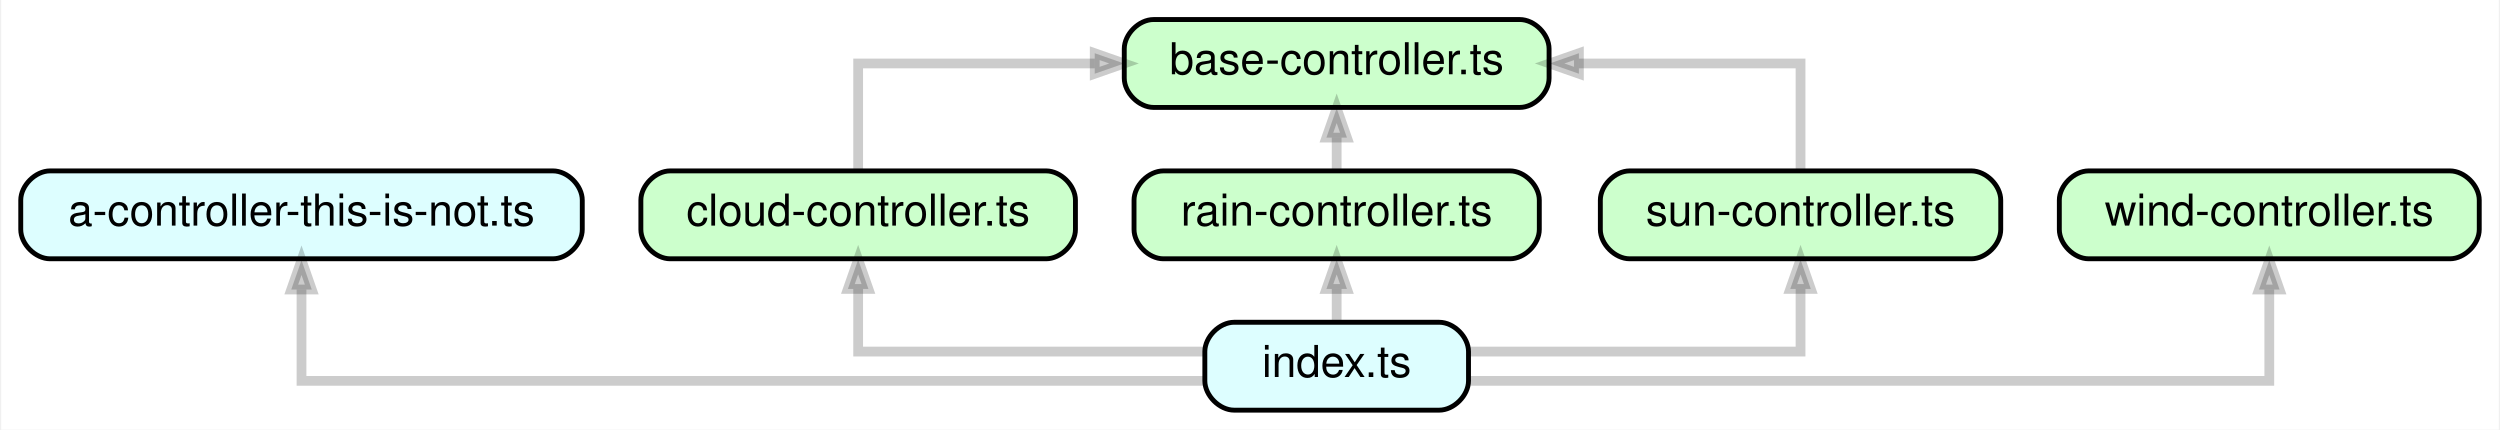
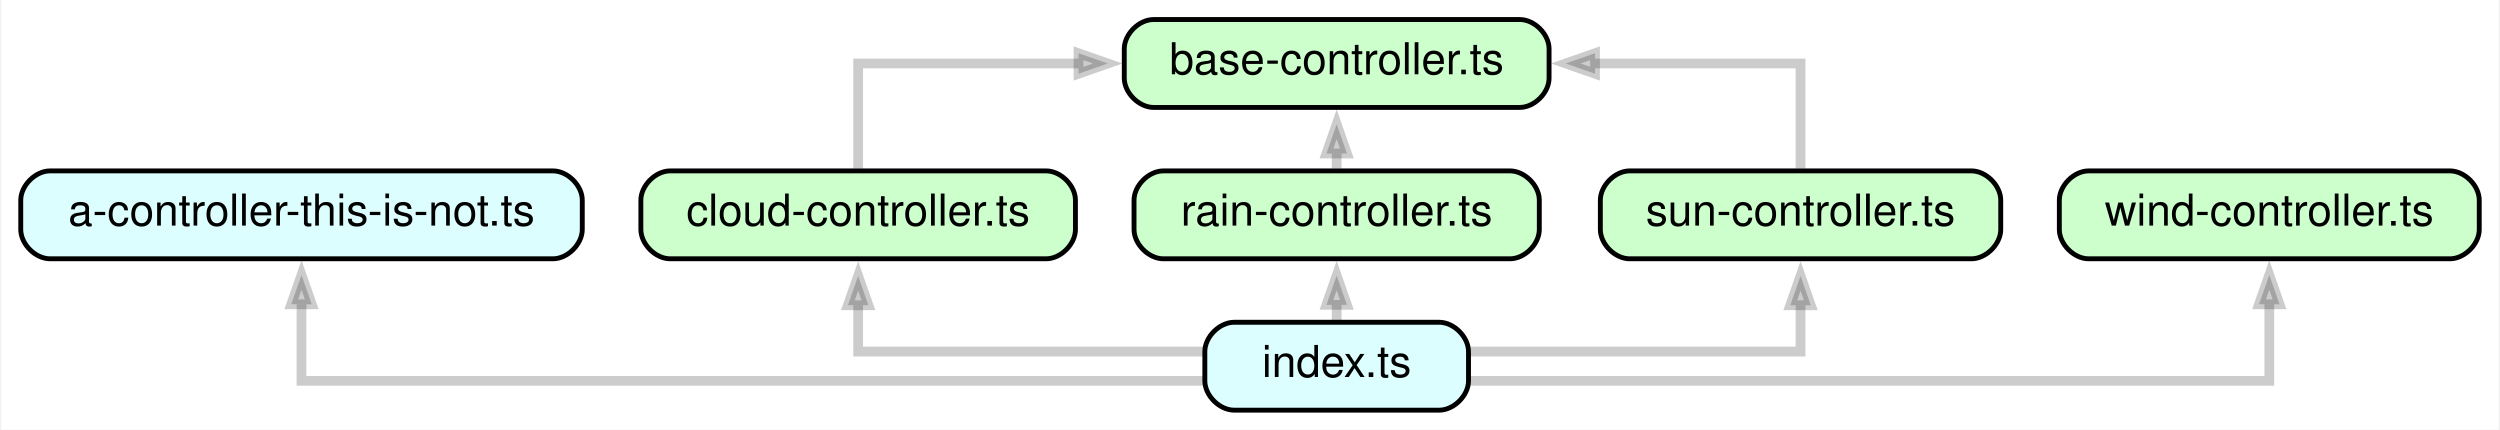
<svg xmlns="http://www.w3.org/2000/svg" xmlns:xlink="http://www.w3.org/1999/xlink" width="512pt" height="88pt" viewBox="0.00 0.00 511.50 88.00">
  <g id="graph0" class="graph" transform="scale(1 1) rotate(0) translate(4 84)">
-     <polygon fill="white" stroke="transparent" points="-4,4 -4,-84 507.5,-84 507.5,4 -4,4" />
+     <polygon fill="white" stroke="none" points="-4,4 -4,-84 507.5,-84 507.5,4 -4,4" />
    <g id="node1" class="node">
      <g id="a_node1">
        <a xlink:href="a-controller-this-is-not.ts" xlink:title="a-controller-this-is-not.ts">
          <path fill="#ddfeff" stroke="black" d="M109,-49C109,-49 6,-49 6,-49 3,-49 0,-46 0,-43 0,-43 0,-37 0,-37 0,-34 3,-31 6,-31 6,-31 109,-31 109,-31 112,-31 115,-34 115,-37 115,-37 115,-43 115,-43 115,-46 112,-49 109,-49" />
          <text text-anchor="middle" x="57.5" y="-37.8" font-family="Helvetica,sans-Serif" font-size="9.00">a-controller-this-is-not.ts</text>
        </a>
      </g>
    </g>
    <g id="node2" class="node">
      <g id="a_node2">
        <a xlink:href="base-controller.ts" xlink:title="base-controller.ts">
          <path fill="#ccffcc" stroke="black" d="M307,-80C307,-80 232,-80 232,-80 229,-80 226,-77 226,-74 226,-74 226,-68 226,-68 226,-65 229,-62 232,-62 232,-62 307,-62 307,-62 310,-62 313,-65 313,-68 313,-68 313,-74 313,-74 313,-77 310,-80 307,-80" />
          <text text-anchor="middle" x="269.5" y="-68.8" font-family="Helvetica,sans-Serif" font-size="9.00">base-controller.ts</text>
        </a>
      </g>
    </g>
    <g id="node3" class="node">
      <g id="a_node3">
        <a xlink:href="cloud-controller.ts" xlink:title="cloud-controller.ts">
          <path fill="#ccffcc" stroke="black" d="M210,-49C210,-49 133,-49 133,-49 130,-49 127,-46 127,-43 127,-43 127,-37 127,-37 127,-34 130,-31 133,-31 133,-31 210,-31 210,-31 213,-31 216,-34 216,-37 216,-37 216,-43 216,-43 216,-46 213,-49 210,-49" />
          <text text-anchor="middle" x="171.5" y="-37.8" font-family="Helvetica,sans-Serif" font-size="9.00">cloud-controller.ts</text>
        </a>
      </g>
    </g>
    <g id="edge1" class="edge">
-       <path fill="none" stroke="#000000" stroke-width="2" stroke-opacity="0.2" d="M171.5,-49.13C171.5,-58.28 171.5,-71 171.5,-71 171.5,-71 219.95,-71 219.95,-71" />
-       <polygon fill="#000000" fill-opacity="0.2" stroke="#000000" stroke-width="2" stroke-opacity="0.2" points="219.95,-73.1 225.95,-71 219.95,-68.9 219.95,-73.1" />
+       <path fill="none" stroke="#000000" stroke-width="2" stroke-opacity="0.2" d="M171.5,-49.47C171.5,-58.59 171.5,-71 171.5,-71 171.5,-71 216.63,-71 216.63,-71" />
+       <polygon fill="#000000" fill-opacity="0.2" stroke="#000000" stroke-width="2" stroke-opacity="0.2" points="216.63,-73.1 222.63,-71 216.63,-68.9 216.63,-73.1" />
    </g>
    <g id="node4" class="node">
      <g id="a_node4">
        <a xlink:href="index.ts" xlink:title="index.ts">
          <path fill="#ddfeff" stroke="black" d="M290.5,-18C290.5,-18 248.5,-18 248.5,-18 245.5,-18 242.5,-15 242.5,-12 242.5,-12 242.5,-6 242.5,-6 242.5,-3 245.5,0 248.5,0 248.5,0 290.5,0 290.5,0 293.5,0 296.5,-3 296.5,-6 296.5,-6 296.5,-12 296.5,-12 296.5,-15 293.5,-18 290.5,-18" />
          <text text-anchor="middle" x="269.5" y="-6.8" font-family="Helvetica,sans-Serif" font-size="9.00">index.ts</text>
        </a>
      </g>
    </g>
    <g id="edge2" class="edge">
-       <path fill="none" stroke="#000000" stroke-width="2" stroke-opacity="0.2" d="M242.22,-6C184.96,-6 57.5,-6 57.5,-6 57.5,-6 57.5,-24.71 57.5,-24.71" />
-       <polygon fill="#000000" fill-opacity="0.2" stroke="#000000" stroke-width="2" stroke-opacity="0.2" points="55.4,-24.71 57.5,-30.71 59.6,-24.71 55.4,-24.71" />
+       <path fill="none" stroke="#000000" stroke-width="2" stroke-opacity="0.2" d="M242.22,-6C184.96,-6 57.5,-6 57.5,-6 57.5,-6 57.5,-21.68 57.5,-21.68" />
+       <polygon fill="#000000" fill-opacity="0.2" stroke="#000000" stroke-width="2" stroke-opacity="0.2" points="55.4,-21.68 57.5,-27.68 59.6,-21.68 55.4,-21.68" />
    </g>
    <g id="edge3" class="edge">
-       <path fill="none" stroke="#000000" stroke-width="2" stroke-opacity="0.2" d="M242.46,-12C213.45,-12 171.5,-12 171.5,-12 171.5,-12 171.5,-24.83 171.5,-24.83" />
-       <polygon fill="#000000" fill-opacity="0.2" stroke="#000000" stroke-width="2" stroke-opacity="0.2" points="169.4,-24.83 171.5,-30.83 173.6,-24.83 169.4,-24.83" />
+       <path fill="none" stroke="#000000" stroke-width="2" stroke-opacity="0.2" d="M242.2,-12C213.2,-12 171.5,-12 171.5,-12 171.5,-12 171.5,-21.49 171.5,-21.49" />
+       <polygon fill="#000000" fill-opacity="0.2" stroke="#000000" stroke-width="2" stroke-opacity="0.2" points="169.4,-21.49 171.5,-27.49 173.6,-21.49 169.4,-21.49" />
    </g>
    <g id="node5" class="node">
      <g id="a_node5">
        <a xlink:href="rain-controller.ts" xlink:title="rain-controller.ts">
          <path fill="#ccffcc" stroke="black" d="M305,-49C305,-49 234,-49 234,-49 231,-49 228,-46 228,-43 228,-43 228,-37 228,-37 228,-34 231,-31 234,-31 234,-31 305,-31 305,-31 308,-31 311,-34 311,-37 311,-37 311,-43 311,-43 311,-46 308,-49 305,-49" />
          <text text-anchor="middle" x="269.5" y="-37.8" font-family="Helvetica,sans-Serif" font-size="9.00">rain-controller.ts</text>
        </a>
      </g>
    </g>
    <g id="edge4" class="edge">
-       <path fill="none" stroke="#000000" stroke-width="2" stroke-opacity="0.2" d="M269.5,-18.13C269.5,-18.13 269.5,-24.82 269.5,-24.82" />
-       <polygon fill="#000000" fill-opacity="0.2" stroke="#000000" stroke-width="2" stroke-opacity="0.2" points="267.4,-24.82 269.5,-30.82 271.6,-24.82 267.4,-24.82" />
+       <path fill="none" stroke="#000000" stroke-width="2" stroke-opacity="0.2" d="M269.5,-18.47C269.5,-18.47 269.5,-21.56 269.5,-21.56" />
+       <polygon fill="#000000" fill-opacity="0.2" stroke="#000000" stroke-width="2" stroke-opacity="0.2" points="267.4,-21.56 269.5,-27.56 271.6,-21.56 267.4,-21.56" />
    </g>
    <g id="node6" class="node">
      <g id="a_node6">
        <a xlink:href="sun-controller.ts" xlink:title="sun-controller.ts">
          <path fill="#ccffcc" stroke="black" d="M399.5,-49C399.5,-49 329.5,-49 329.5,-49 326.5,-49 323.5,-46 323.5,-43 323.5,-43 323.5,-37 323.5,-37 323.5,-34 326.5,-31 329.5,-31 329.5,-31 399.5,-31 399.5,-31 402.5,-31 405.5,-34 405.5,-37 405.5,-37 405.5,-43 405.5,-43 405.5,-46 402.5,-49 399.5,-49" />
          <text text-anchor="middle" x="364.5" y="-37.8" font-family="Helvetica,sans-Serif" font-size="9.00">sun-controller.ts</text>
        </a>
      </g>
    </g>
    <g id="edge5" class="edge">
-       <path fill="none" stroke="#000000" stroke-width="2" stroke-opacity="0.2" d="M296.72,-12C324.8,-12 364.5,-12 364.5,-12 364.5,-12 364.5,-24.83 364.5,-24.83" />
-       <polygon fill="#000000" fill-opacity="0.2" stroke="#000000" stroke-width="2" stroke-opacity="0.2" points="362.4,-24.83 364.5,-30.83 366.6,-24.83 362.4,-24.83" />
+       <path fill="none" stroke="#000000" stroke-width="2" stroke-opacity="0.2" d="M296.98,-12C325.04,-12 364.5,-12 364.5,-12 364.5,-12 364.5,-21.49 364.5,-21.49" />
+       <polygon fill="#000000" fill-opacity="0.2" stroke="#000000" stroke-width="2" stroke-opacity="0.2" points="362.4,-21.49 364.5,-27.49 366.6,-21.49 362.4,-21.49" />
    </g>
    <g id="node7" class="node">
      <g id="a_node7">
        <a xlink:href="wind-controller.ts" xlink:title="wind-controller.ts">
          <path fill="#ccffcc" stroke="black" d="M497.5,-49C497.5,-49 423.5,-49 423.5,-49 420.5,-49 417.5,-46 417.5,-43 417.5,-43 417.5,-37 417.5,-37 417.5,-34 420.5,-31 423.5,-31 423.5,-31 497.5,-31 497.5,-31 500.5,-31 503.5,-34 503.5,-37 503.5,-37 503.5,-43 503.5,-43 503.5,-46 500.5,-49 497.5,-49" />
          <text text-anchor="middle" x="460.5" y="-37.8" font-family="Helvetica,sans-Serif" font-size="9.00">wind-controller.ts</text>
        </a>
      </g>
    </g>
    <g id="edge6" class="edge">
-       <path fill="none" stroke="#000000" stroke-width="2" stroke-opacity="0.2" d="M296.87,-6C349.68,-6 460.5,-6 460.5,-6 460.5,-6 460.5,-24.71 460.5,-24.71" />
-       <polygon fill="#000000" fill-opacity="0.2" stroke="#000000" stroke-width="2" stroke-opacity="0.2" points="458.4,-24.71 460.5,-30.71 462.6,-24.71 458.4,-24.71" />
+       <path fill="none" stroke="#000000" stroke-width="2" stroke-opacity="0.2" d="M296.87,-6C349.68,-6 460.5,-6 460.5,-6 460.5,-6 460.5,-21.68 460.5,-21.68" />
+       <polygon fill="#000000" fill-opacity="0.2" stroke="#000000" stroke-width="2" stroke-opacity="0.2" points="458.4,-21.68 460.5,-27.68 462.6,-21.68 458.4,-21.68" />
    </g>
    <g id="edge7" class="edge">
-       <path fill="none" stroke="#000000" stroke-width="2" stroke-opacity="0.2" d="M269.5,-49.13C269.5,-49.13 269.5,-55.82 269.5,-55.82" />
-       <polygon fill="#000000" fill-opacity="0.2" stroke="#000000" stroke-width="2" stroke-opacity="0.2" points="267.4,-55.82 269.5,-61.82 271.6,-55.82 267.4,-55.82" />
+       <path fill="none" stroke="#000000" stroke-width="2" stroke-opacity="0.2" d="M269.5,-49.47C269.5,-49.47 269.5,-52.56 269.5,-52.56" />
+       <polygon fill="#000000" fill-opacity="0.2" stroke="#000000" stroke-width="2" stroke-opacity="0.2" points="267.4,-52.56 269.5,-58.56 271.6,-52.56 267.4,-52.56" />
    </g>
    <g id="edge8" class="edge">
-       <path fill="none" stroke="#000000" stroke-width="2" stroke-opacity="0.2" d="M364.5,-49.13C364.5,-58.28 364.5,-71 364.5,-71 364.5,-71 319.11,-71 319.11,-71" />
-       <polygon fill="#000000" fill-opacity="0.2" stroke="#000000" stroke-width="2" stroke-opacity="0.2" points="319.11,-68.9 313.11,-71 319.11,-73.1 319.11,-68.9" />
+       <path fill="none" stroke="#000000" stroke-width="2" stroke-opacity="0.2" d="M364.5,-49.47C364.5,-58.59 364.5,-71 364.5,-71 364.5,-71 322.41,-71 322.41,-71" />
+       <polygon fill="#000000" fill-opacity="0.2" stroke="#000000" stroke-width="2" stroke-opacity="0.2" points="322.41,-68.9 316.41,-71 322.41,-73.1 322.41,-68.9" />
    </g>
  </g>
</svg>
